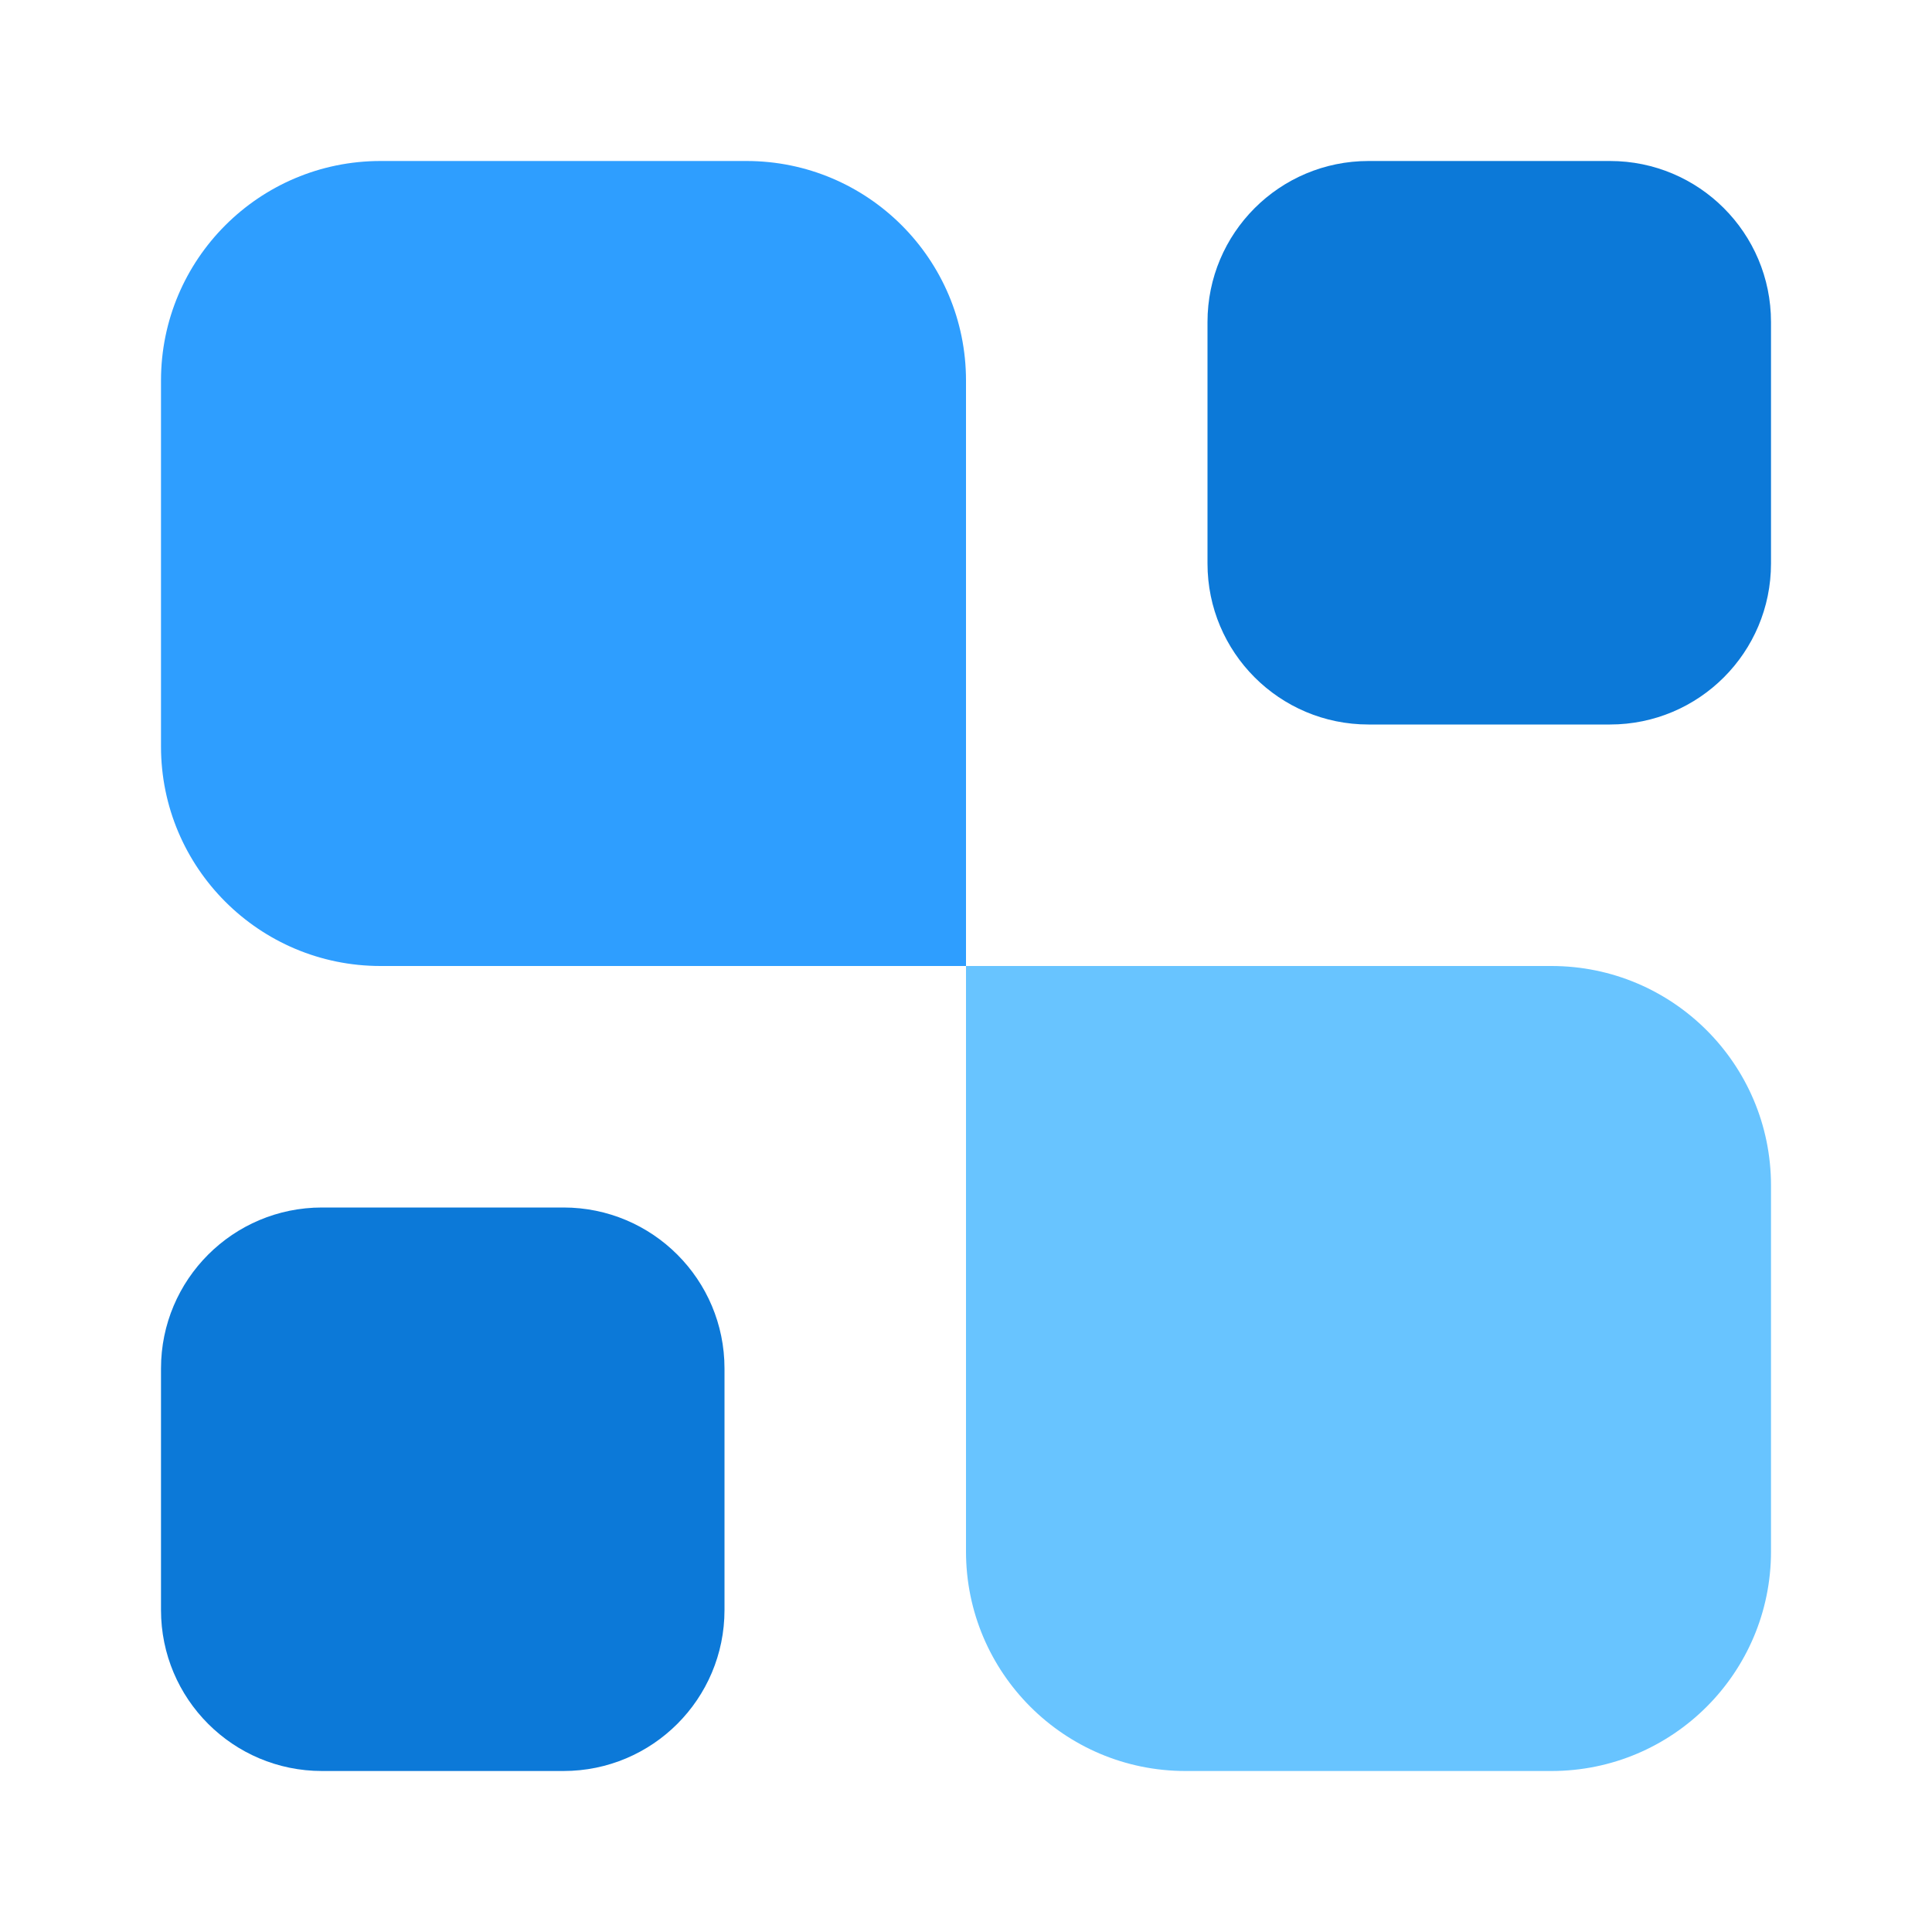
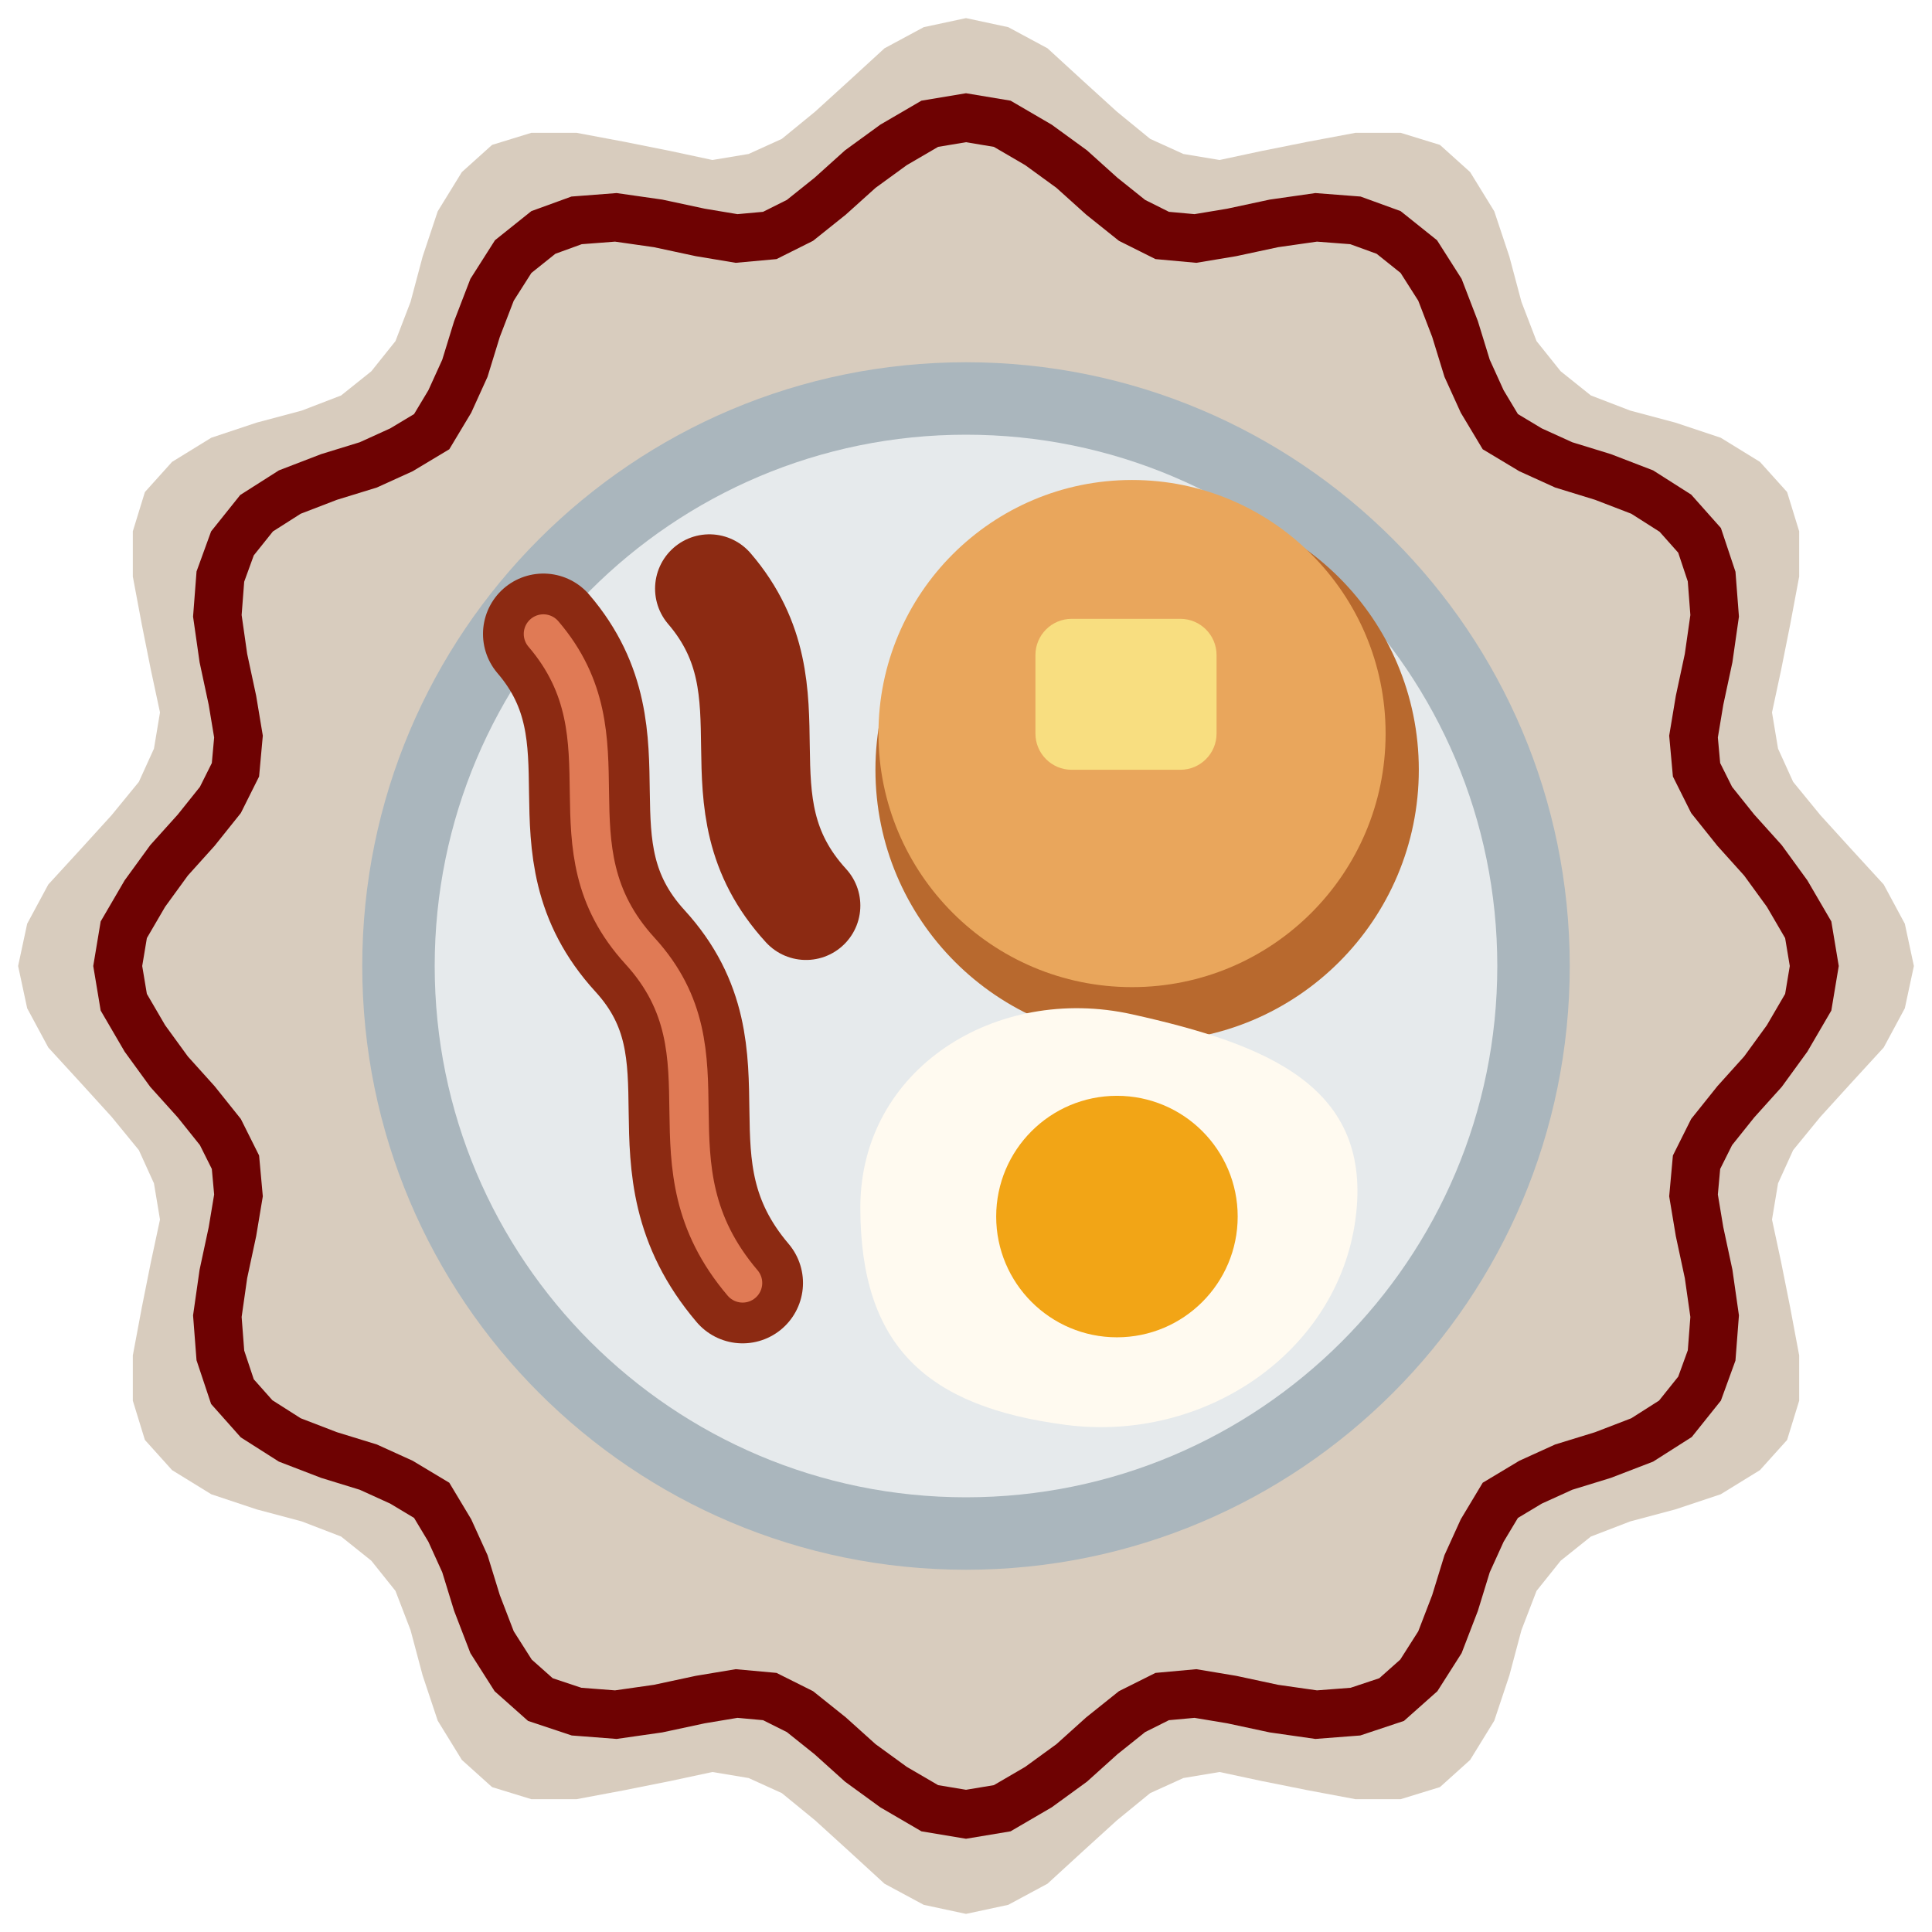
- <svg xmlns="http://www.w3.org/2000/svg" width="24" height="24" viewBox="0 0 24 24" fill="none">
-   <path d="M22 19.273C22 20.779 20.779 22 19.273 22H14.727C13.221 22 12 20.779 12 19.273V12H19.273C20.779 12 22 13.221 22 14.727V19.273Z" fill="#68C4FF" />
-   <path d="M20 2C21.105 2 22 2.895 22 4V7C22 8.105 21.105 9 20 9H17C15.895 9 15 8.105 15 7V4C15 2.895 15.895 2 17 2H20Z" fill="#0C79D8" />
-   <path d="M7 15C8.105 15 9 15.895 9 17V20C9 21.105 8.105 22 7 22H4C2.895 22 2 21.105 2 20V17C2 15.895 2.895 15 4 15H7Z" fill="#0C79D8" />
-   <path d="M12 12H4.727C3.221 12 2 10.779 2 9.273V4.727C2 3.221 3.221 2 4.727 2H9.273C10.779 2 12 3.221 12 4.727V12Z" fill="#2E9EFF" />
+ <svg xmlns="http://www.w3.org/2000/svg" viewBox="0 0 64 64">
+   <path d="M32.0 0.6L33.4 0.9L34.7 1.6L35.9 2.7L37.0 3.7L38.1 4.6L39.2 5.1L40.4 5.3L41.8 5.0L43.3 4.7L44.9 4.4L46.4 4.4L47.7 4.8L48.7 5.7L49.5 7.0L50.0 8.5L50.4 10.0L50.9 11.3L51.7 12.3L52.7 13.1L54.0 13.6L55.5 14.0L57.0 14.5L58.3 15.3L59.2 16.3L59.6 17.6L59.6 19.1L59.3 20.7L59.0 22.2L58.7 23.6L58.9 24.8L59.4 25.9L60.3 27.0L61.3 28.1L62.4 29.3L63.1 30.6L63.4 32.0L63.1 33.4L62.4 34.7L61.3 35.9L60.3 37.0L59.4 38.1L58.9 39.2L58.7 40.4L59.0 41.8L59.3 43.3L59.6 44.9L59.6 46.4L59.2 47.7L58.3 48.7L57.0 49.5L55.5 50.0L54.0 50.4L52.7 50.9L51.7 51.7L50.9 52.7L50.4 54.0L50.0 55.5L49.5 57.0L48.7 58.3L47.7 59.2L46.4 59.6L44.9 59.6L43.3 59.3L41.8 59.0L40.4 58.7L39.2 58.9L38.1 59.4L37.0 60.3L35.9 61.3L34.7 62.4L33.4 63.1L32.0 63.4L30.6 63.1L29.3 62.4L28.1 61.3L27.0 60.3L25.9 59.4L24.8 58.9L23.6 58.7L22.2 59.0L20.7 59.3L19.1 59.6L17.6 59.6L16.3 59.2L15.3 58.3L14.5 57.0L14.0 55.5L13.6 54.0L13.1 52.7L12.3 51.7L11.3 50.9L10.0 50.4L8.5 50.0L7.0 49.5L5.7 48.7L4.8 47.7L4.4 46.4L4.4 44.9L4.7 43.3L5.0 41.8L5.3 40.4L5.1 39.2L4.6 38.1L3.7 37.0L2.7 35.9L1.6 34.7L0.9 33.4L0.6 32.0L0.9 30.6L1.6 29.3L2.7 28.1L3.7 27.0L4.6 25.9L5.1 24.8L5.3 23.6L5.0 22.2L4.7 20.7L4.4 19.1L4.4 17.6L4.8 16.3L5.7 15.3L7.0 14.5L8.5 14.0L10.0 13.6L11.3 13.1L12.3 12.3L13.1 11.3L13.6 10.0L14.0 8.5L14.5 7.0L15.3 5.7L16.3 4.8L17.6 4.4L19.1 4.4L20.7 4.7L22.2 5.0L23.6 5.3L24.8 5.1L25.9 4.6L27.0 3.7L28.1 2.7L29.3 1.6L30.6 0.9Z" fill="#d8ccbe" />
+   <path d="M32.0 3.9L33.2 4.1L34.4 4.8L35.5 5.6L36.5 6.5L37.5 7.3L38.5 7.8L39.6 7.9L40.8 7.7L42.2 7.4L43.6 7.2L44.9 7.3L46.0 7.7L47.0 8.5L47.7 9.6L48.2 10.9L48.6 12.2L49.1 13.3L49.7 14.3L50.7 14.9L51.8 15.4L53.1 15.8L54.4 16.3L55.5 17.0L56.3 17.9L56.7 19.1L56.8 20.4L56.6 21.8L56.3 23.2L56.1 24.4L56.2 25.5L56.7 26.5L57.5 27.5L58.4 28.5L59.2 29.6L59.9 30.8L60.1 32.0L59.9 33.2L59.2 34.4L58.4 35.5L57.5 36.5L56.7 37.5L56.2 38.5L56.1 39.6L56.3 40.8L56.6 42.2L56.8 43.6L56.7 44.9L56.3 46.0L55.5 47.0L54.4 47.7L53.1 48.2L51.8 48.6L50.7 49.1L49.7 49.7L49.1 50.7L48.6 51.8L48.2 53.1L47.7 54.4L47.0 55.5L46.1 56.3L44.9 56.7L43.6 56.8L42.2 56.6L40.8 56.3L39.6 56.1L38.5 56.2L37.5 56.7L36.5 57.5L35.5 58.4L34.4 59.2L33.2 59.9L32.0 60.1L30.8 59.9L29.6 59.2L28.5 58.4L27.5 57.5L26.5 56.7L25.5 56.2L24.4 56.1L23.2 56.3L21.8 56.6L20.4 56.8L19.1 56.7L17.9 56.3L17.0 55.5L16.3 54.4L15.8 53.1L15.4 51.8L14.9 50.7L14.3 49.7L13.3 49.1L12.2 48.6L10.9 48.2L9.6 47.7L8.5 47.0L7.7 46.1L7.3 44.9L7.2 43.6L7.4 42.2L7.7 40.8L7.9 39.6L7.8 38.5L7.3 37.5L6.5 36.5L5.6 35.5L4.8 34.4L4.1 33.2L3.9 32.0L4.1 30.8L4.8 29.6L5.6 28.5L6.5 27.5L7.3 26.5L7.8 25.5L7.9 24.4L7.7 23.2L7.4 21.8L7.2 20.4L7.3 19.1L7.7 18.0L8.5 17.0L9.6 16.3L10.9 15.8L12.2 15.4L13.3 14.9L14.3 14.3L14.9 13.3L15.4 12.2L15.8 10.9L16.3 9.6L17.0 8.5L18.0 7.7L19.1 7.3L20.4 7.2L21.8 7.4L23.2 7.7L24.4 7.9L25.5 7.8L26.5 7.3L27.5 6.5L28.5 5.6L29.6 4.8L30.8 4.1Z" fill="none" stroke="#6e0202" stroke-width="1.6" />
+   <circle cx="32" cy="32" r="20" fill="#aab6bd" />
+   <circle cx="32" cy="32" r="17.6" fill="#e6eaec" />
+   <path d="M18 21c3 3.5 0 7 3.2 10.5s0 7 3.4 11" fill="none" stroke="#8c2a12" stroke-width="4" stroke-linecap="round" />
+   <path d="M18 21c3 3.5 0 7 3.2 10.5s0 7 3.4 11" fill="none" stroke="#e07a55" stroke-width="1.3" stroke-linecap="round" />
+   <path d="M23.5 19.5c3 3.5 0 7 3.2 10.5" fill="none" stroke="#8c2a12" stroke-width="3.6" stroke-linecap="round" />
+   <circle cx="38" cy="25.5" r="9" fill="#b8692e" />
+   <circle cx="37.5" cy="24.3" r="8.4" fill="#e9a65c" />
+   <rect x="34.3" y="20.5" width="6" height="5" rx="1.2" fill="#f8de80" />
+   <path d="M28.5 40c0-4.6 4.5-7.4 9-6.4s8 2.4 7.4 6.8-5 7.4-9.6 6.8-6.8-2.6-6.8-7.2z" fill="#fffaf0" />
+   <circle cx="37" cy="40.3" r="4" fill="#f2a516" />
</svg>
